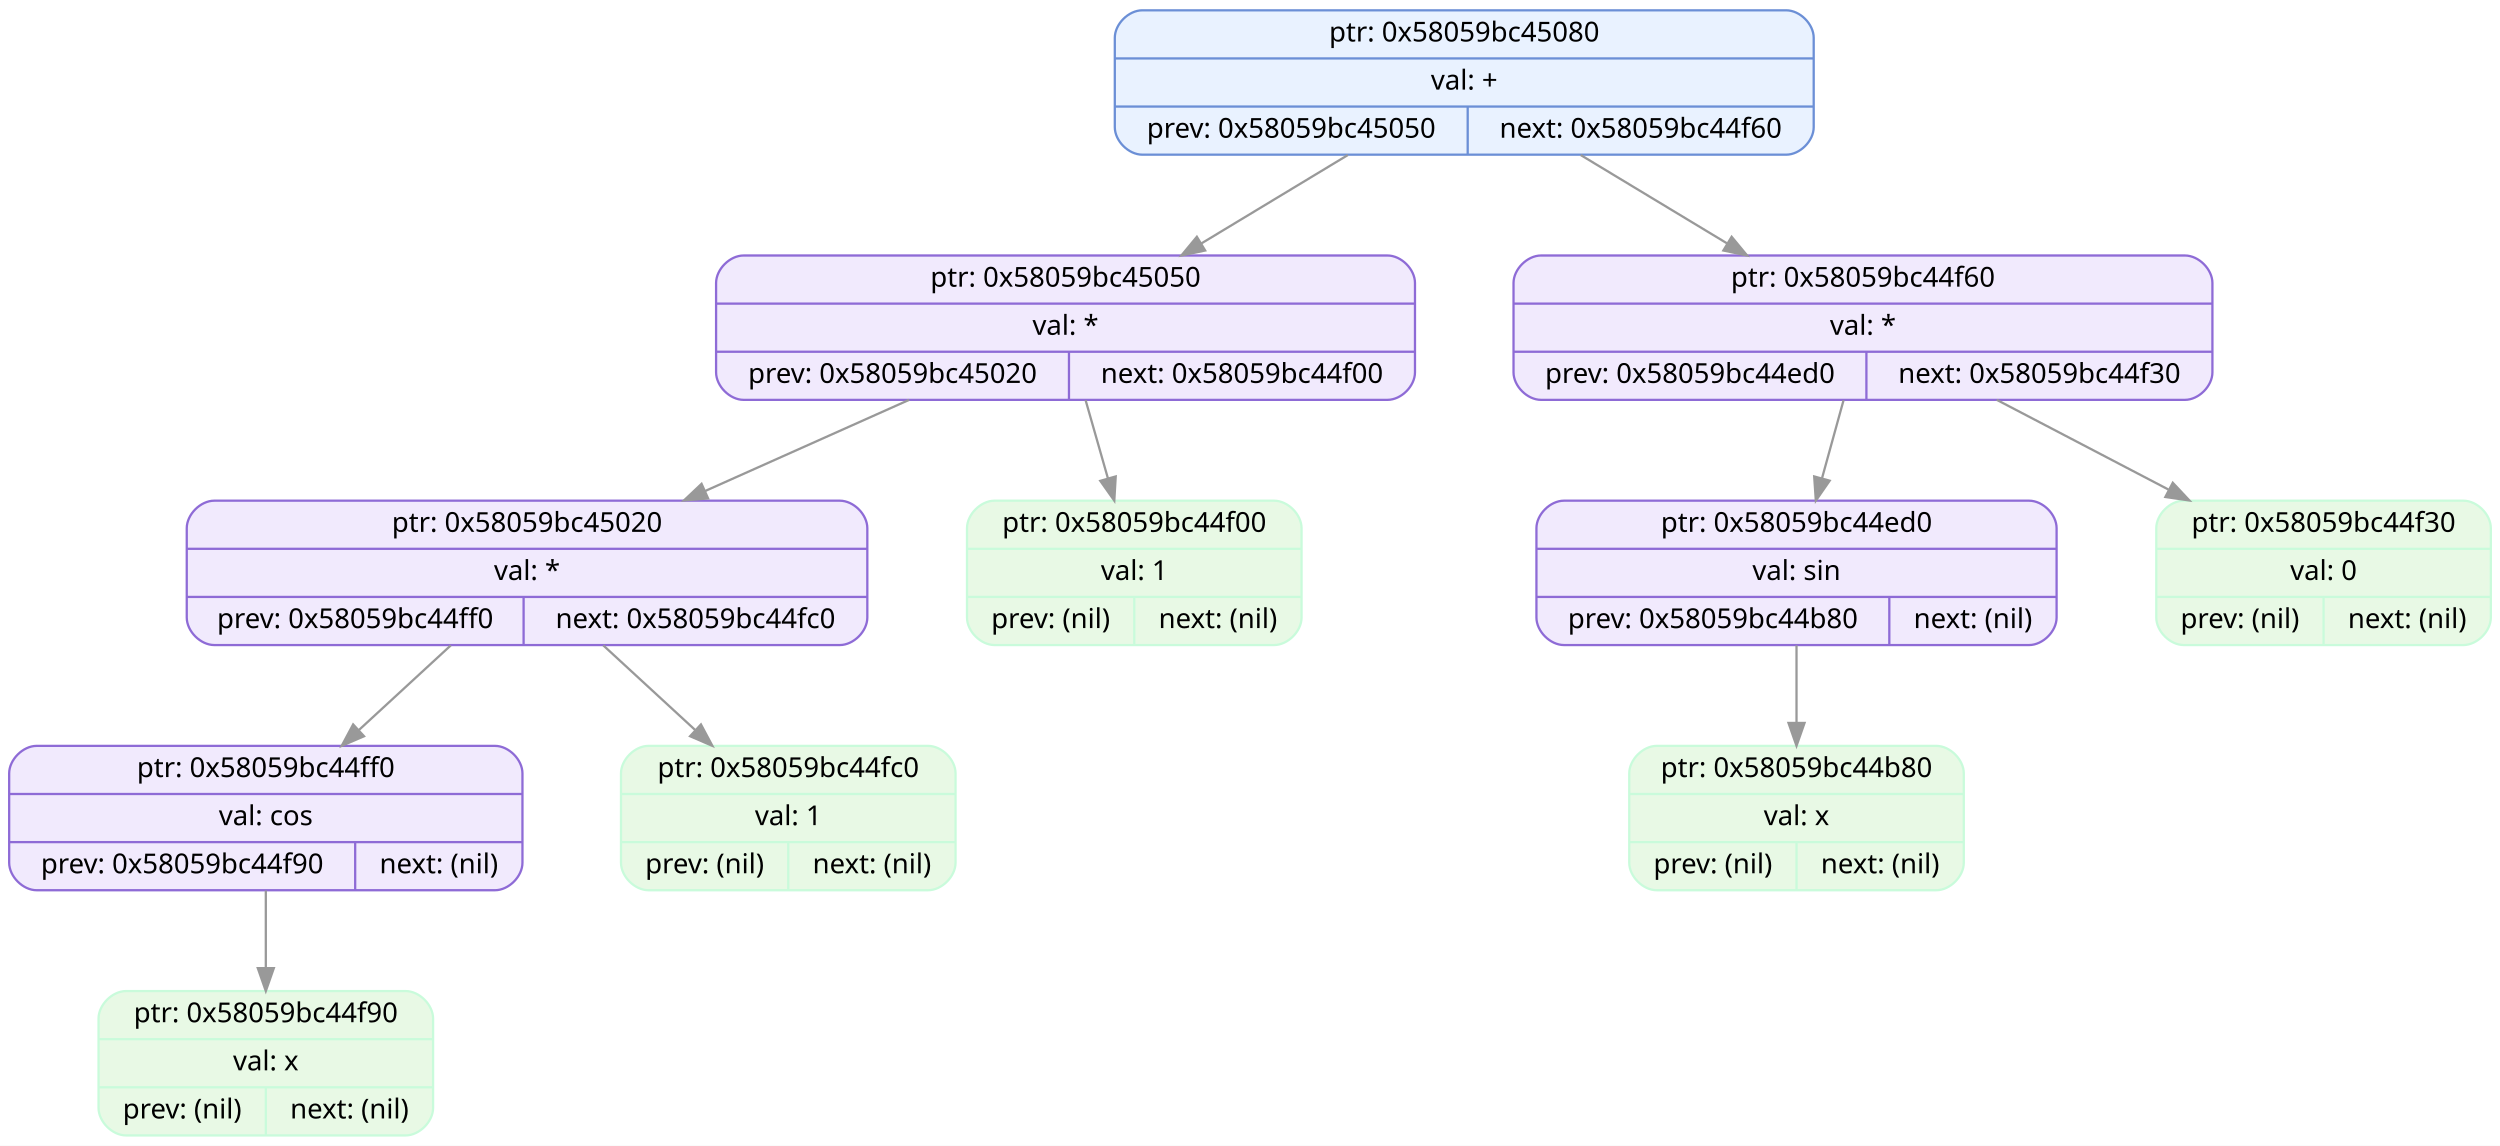
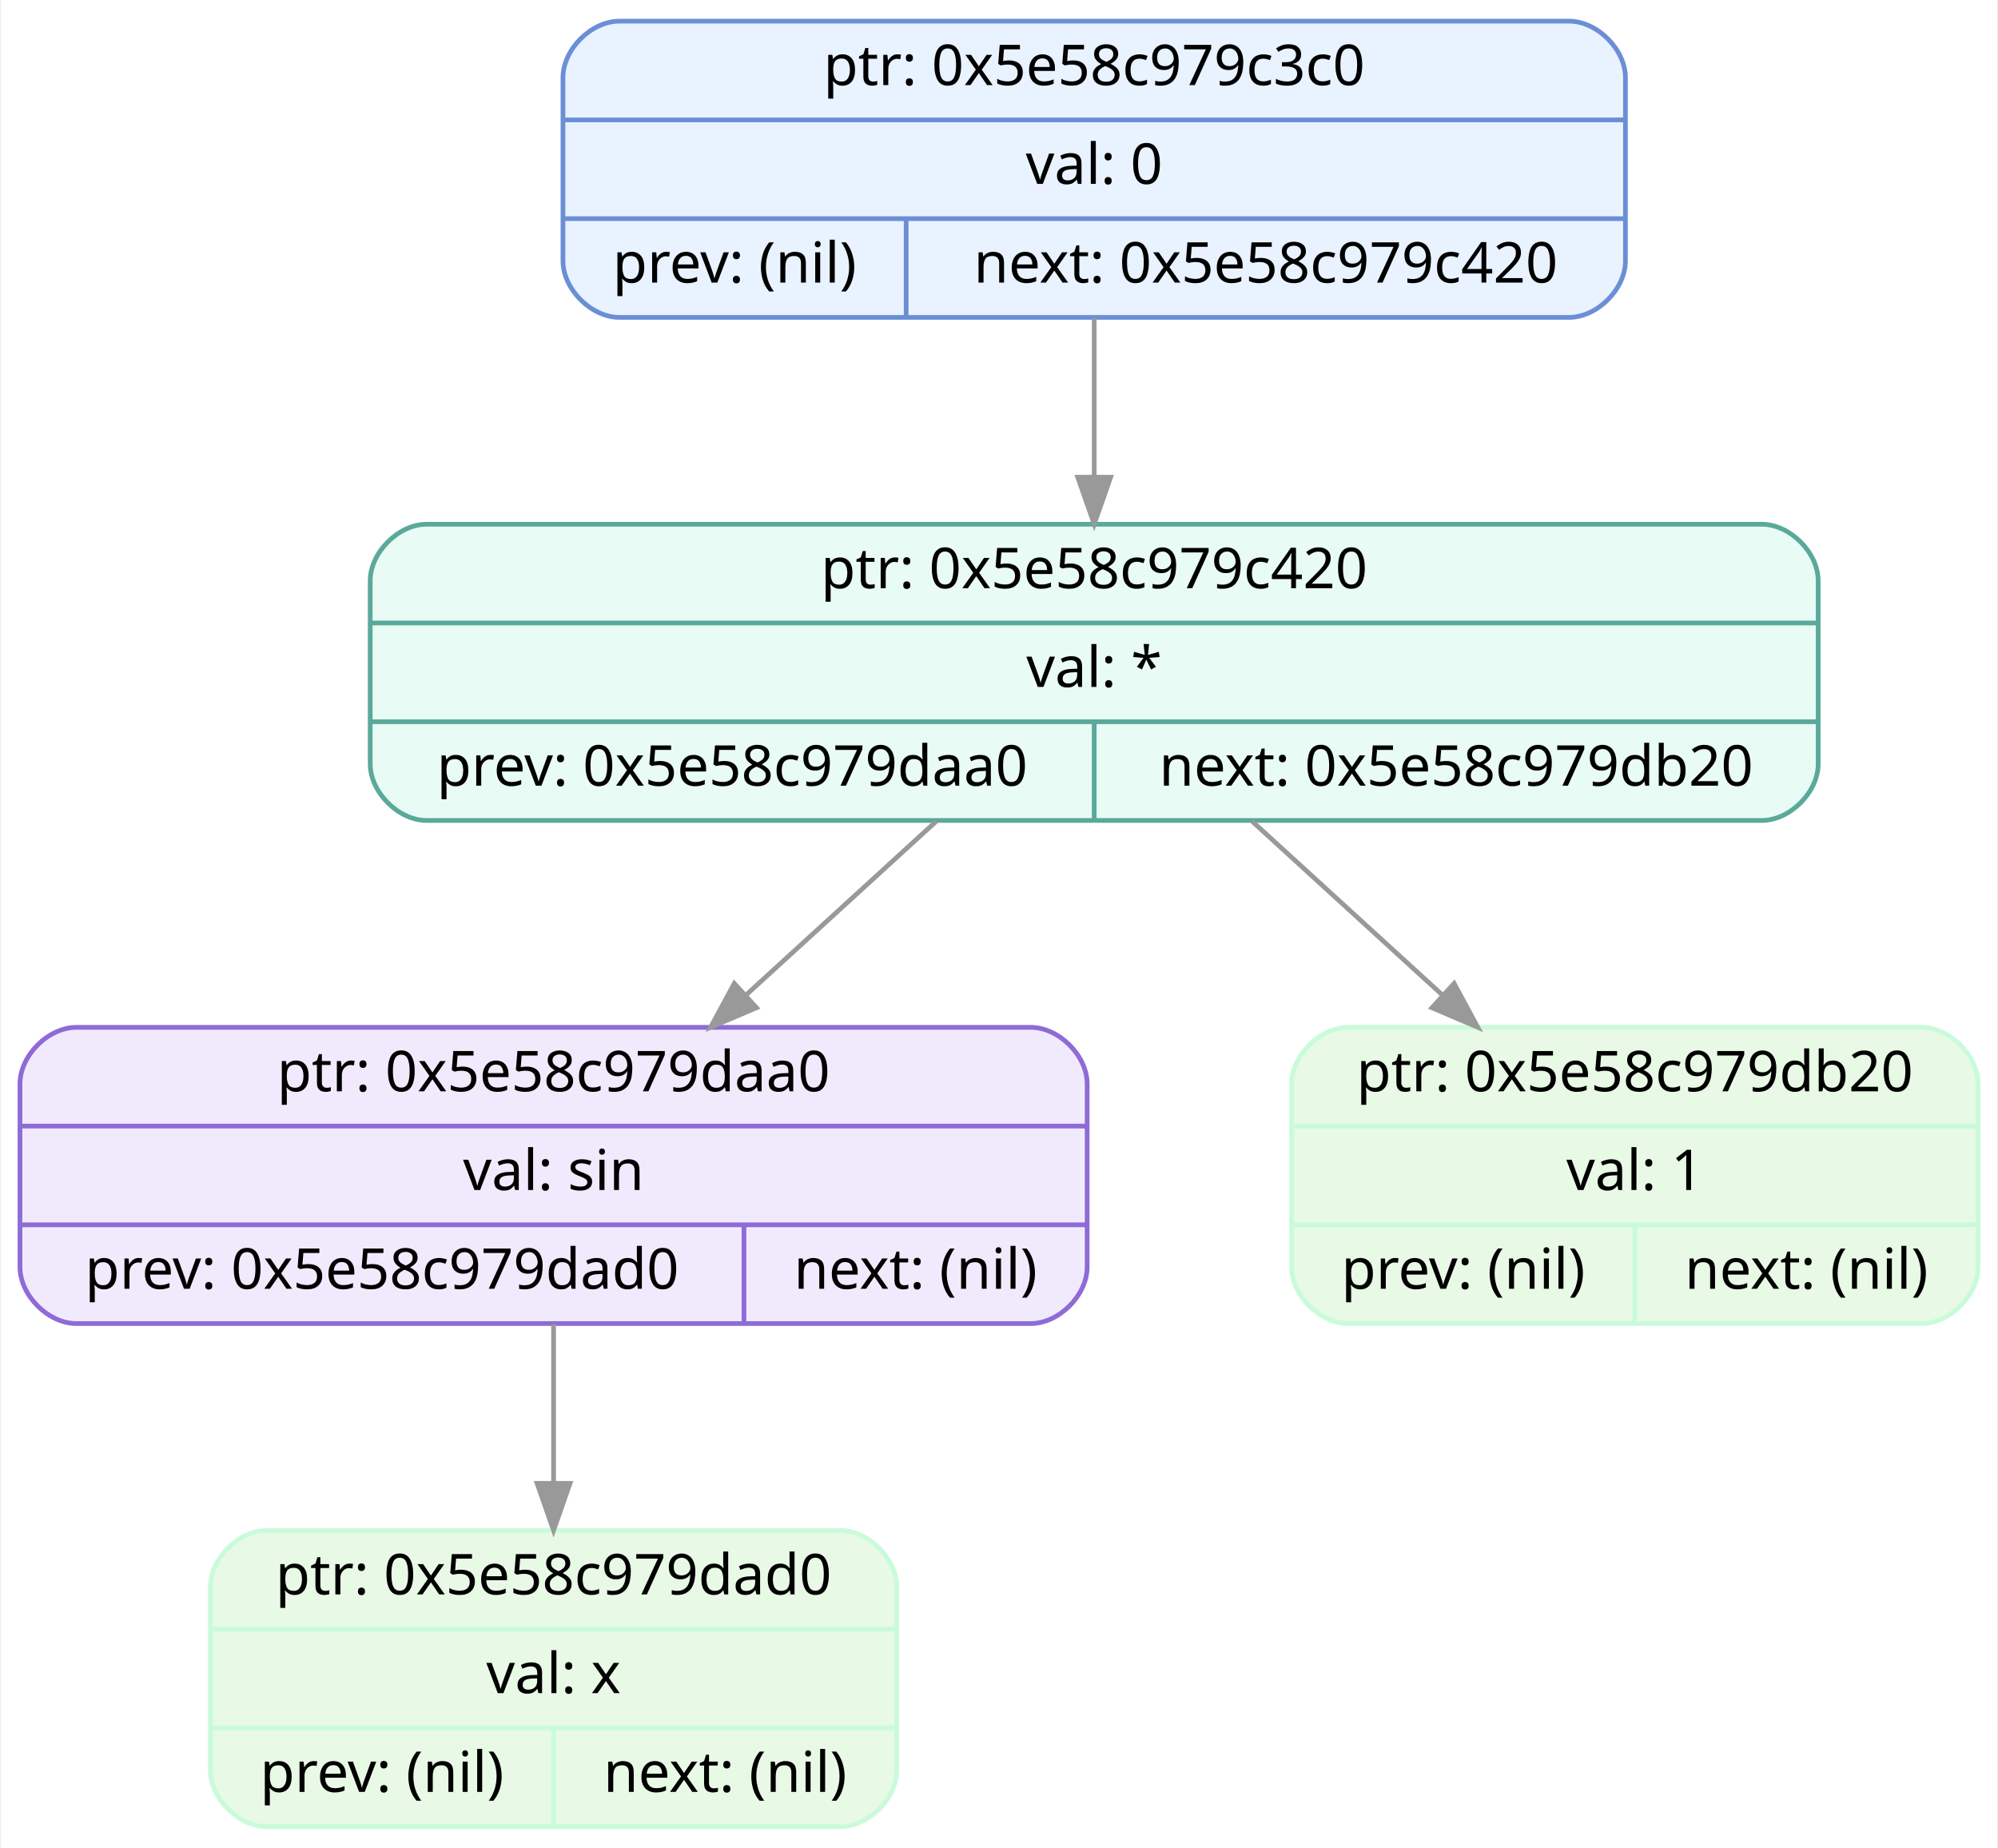
- <svg xmlns="http://www.w3.org/2000/svg" width="1091pt" height="500pt" viewBox="0.00 0.00 1091.00 500.00">
-   <g id="graph0" class="graph" transform="scale(1 1) rotate(0) translate(4 496)">
-     <polygon fill="white" stroke="transparent" points="-4,4 -4,-496 1087,-496 1087,4 -4,4" />
+ <svg xmlns="http://www.w3.org/2000/svg" width="425pt" height="393pt" viewBox="0.00 0.00 424.50 393.00">
+   <g id="graph0" class="graph" transform="scale(1 1) rotate(0) translate(4 389)">
+     <polygon fill="white" stroke="transparent" points="-4,4 -4,-389 420.5,-389 420.5,4 -4,4" />
    <g id="node1" class="node">
-       <path fill="#e9f2ff" stroke="#6b8fd6" d="M494.5,-428.5C494.5,-428.5 775.5,-428.5 775.5,-428.5 781.5,-428.5 787.5,-434.5 787.5,-440.5 787.5,-440.5 787.5,-479.5 787.5,-479.5 787.5,-485.5 781.5,-491.5 775.5,-491.5 775.5,-491.5 494.5,-491.5 494.5,-491.5 488.5,-491.5 482.5,-485.5 482.5,-479.5 482.5,-479.5 482.5,-440.5 482.5,-440.5 482.5,-434.5 488.5,-428.5 494.5,-428.5" />
-       <text text-anchor="middle" x="635" y="-477.9" font-family="Fira Mono" font-size="12.00">ptr: 0x58059bc45080</text>
-       <polyline fill="none" stroke="#6b8fd6" points="482.5,-470.5 787.5,-470.5 " />
-       <text text-anchor="middle" x="635" y="-456.9" font-family="Fira Mono" font-size="12.00">val: +</text>
-       <polyline fill="none" stroke="#6b8fd6" points="482.5,-449.5 787.5,-449.5 " />
-       <text text-anchor="middle" x="559.5" y="-435.9" font-family="Fira Mono" font-size="12.00">prev: 0x58059bc45050</text>
-       <polyline fill="none" stroke="#6b8fd6" points="636.5,-428.5 636.5,-449.5 " />
-       <text text-anchor="middle" x="712" y="-435.9" font-family="Fira Mono" font-size="12.00">next: 0x58059bc44f60</text>
+       <path fill="#e9f2ff" stroke="#6b8fd6" d="M127.5,-321.5C127.5,-321.5 329.5,-321.5 329.5,-321.5 335.5,-321.5 341.5,-327.5 341.5,-333.5 341.5,-333.5 341.5,-372.5 341.5,-372.5 341.5,-378.5 335.5,-384.5 329.5,-384.5 329.5,-384.5 127.5,-384.5 127.5,-384.5 121.5,-384.5 115.5,-378.5 115.5,-372.5 115.5,-372.5 115.5,-333.5 115.5,-333.5 115.5,-327.5 121.5,-321.5 127.5,-321.5" />
+       <text text-anchor="middle" x="228.5" y="-370.9" font-family="Fira Mono" font-size="12.00">ptr: 0x5e58c979c3c0</text>
+       <polyline fill="none" stroke="#6b8fd6" points="115.5,-363.5 341.5,-363.5 " />
+       <text text-anchor="middle" x="228.5" y="-349.9" font-family="Fira Mono" font-size="12.00">val: 0</text>
+       <polyline fill="none" stroke="#6b8fd6" points="115.5,-342.5 341.5,-342.5 " />
+       <text text-anchor="middle" x="152" y="-328.9" font-family="Fira Mono" font-size="12.00">prev: (nil)</text>
+       <polyline fill="none" stroke="#6b8fd6" points="188.5,-321.5 188.5,-342.5 " />
+       <text text-anchor="middle" x="265" y="-328.9" font-family="Fira Mono" font-size="12.00">next: 0x5e58c979c420</text>
    </g>
    <g id="node2" class="node">
-       <path fill="#f1eafd" stroke="#8e6bd6" d="M320.5,-321.5C320.5,-321.5 601.5,-321.5 601.5,-321.5 607.5,-321.5 613.5,-327.5 613.5,-333.5 613.5,-333.5 613.5,-372.5 613.5,-372.5 613.5,-378.5 607.5,-384.5 601.5,-384.5 601.5,-384.5 320.5,-384.5 320.5,-384.5 314.5,-384.5 308.5,-378.5 308.5,-372.5 308.5,-372.5 308.5,-333.5 308.5,-333.5 308.5,-327.5 314.5,-321.5 320.5,-321.5" />
-       <text text-anchor="middle" x="461" y="-370.9" font-family="Fira Mono" font-size="12.00">ptr: 0x58059bc45050</text>
-       <polyline fill="none" stroke="#8e6bd6" points="308.5,-363.5 613.5,-363.5 " />
-       <text text-anchor="middle" x="461" y="-349.9" font-family="Fira Mono" font-size="12.00">val: *</text>
-       <polyline fill="none" stroke="#8e6bd6" points="308.5,-342.5 613.5,-342.5 " />
-       <text text-anchor="middle" x="385.5" y="-328.9" font-family="Fira Mono" font-size="12.00">prev: 0x58059bc45020</text>
-       <polyline fill="none" stroke="#8e6bd6" points="462.5,-321.5 462.5,-342.5 " />
-       <text text-anchor="middle" x="538" y="-328.9" font-family="Fira Mono" font-size="12.00">next: 0x58059bc44f00</text>
+       <path fill="#e9fbf5" stroke="#5aa99b" d="M86.5,-214.5C86.5,-214.5 370.5,-214.5 370.5,-214.5 376.5,-214.5 382.5,-220.5 382.5,-226.5 382.5,-226.5 382.5,-265.5 382.5,-265.5 382.5,-271.5 376.5,-277.5 370.5,-277.5 370.5,-277.5 86.5,-277.5 86.5,-277.5 80.5,-277.5 74.5,-271.5 74.5,-265.5 74.5,-265.5 74.5,-226.5 74.5,-226.5 74.5,-220.5 80.5,-214.5 86.5,-214.5" />
+       <text text-anchor="middle" x="228.5" y="-263.9" font-family="Fira Mono" font-size="12.00">ptr: 0x5e58c979c420</text>
+       <polyline fill="none" stroke="#5aa99b" points="74.5,-256.5 382.5,-256.5 " />
+       <text text-anchor="middle" x="228.5" y="-242.9" font-family="Fira Mono" font-size="12.00">val: *</text>
+       <polyline fill="none" stroke="#5aa99b" points="74.5,-235.5 382.5,-235.5 " />
+       <text text-anchor="middle" x="151.5" y="-221.9" font-family="Fira Mono" font-size="12.00">prev: 0x5e58c979daa0</text>
+       <polyline fill="none" stroke="#5aa99b" points="228.5,-214.5 228.5,-235.5 " />
+       <text text-anchor="middle" x="305.5" y="-221.9" font-family="Fira Mono" font-size="12.00">next: 0x5e58c979db20</text>
    </g>
    <g id="edge1" class="edge">
-       <path fill="none" stroke="#999999" d="M584.2,-428.35C564.19,-416.27 541.07,-402.32 520.3,-389.78" />
-       <polygon fill="#999999" stroke="#999999" points="521.93,-386.68 511.56,-384.51 518.31,-392.67 521.93,-386.68" />
+       <path fill="none" stroke="#999999" d="M228.5,-321.35C228.5,-310.78 228.5,-298.78 228.5,-287.54" />
+       <polygon fill="#999999" stroke="#999999" points="232,-287.51 228.5,-277.51 225,-287.51 232,-287.51" />
    </g>
-     <g id="node8" class="node">
-       <path fill="#f1eafd" stroke="#8e6bd6" d="M668.5,-321.5C668.5,-321.5 949.5,-321.5 949.5,-321.5 955.5,-321.5 961.5,-327.5 961.5,-333.5 961.5,-333.5 961.5,-372.5 961.5,-372.5 961.5,-378.5 955.5,-384.5 949.5,-384.5 949.5,-384.5 668.5,-384.5 668.5,-384.5 662.5,-384.5 656.5,-378.5 656.5,-372.5 656.5,-372.5 656.5,-333.5 656.5,-333.5 656.5,-327.5 662.5,-321.5 668.5,-321.5" />
-       <text text-anchor="middle" x="809" y="-370.9" font-family="Fira Mono" font-size="12.00">ptr: 0x58059bc44f60</text>
-       <polyline fill="none" stroke="#8e6bd6" points="656.5,-363.5 961.5,-363.5 " />
-       <text text-anchor="middle" x="809" y="-349.9" font-family="Fira Mono" font-size="12.00">val: *</text>
-       <polyline fill="none" stroke="#8e6bd6" points="656.5,-342.5 961.5,-342.5 " />
-       <text text-anchor="middle" x="733.5" y="-328.9" font-family="Fira Mono" font-size="12.00">prev: 0x58059bc44ed0</text>
-       <polyline fill="none" stroke="#8e6bd6" points="810.5,-321.5 810.5,-342.5 " />
-       <text text-anchor="middle" x="886" y="-328.9" font-family="Fira Mono" font-size="12.00">next: 0x58059bc44f30</text>
+     <g id="node3" class="node">
+       <path fill="#f1eafd" stroke="#8e6bd6" d="M12,-107.5C12,-107.5 215,-107.5 215,-107.5 221,-107.5 227,-113.5 227,-119.5 227,-119.5 227,-158.5 227,-158.5 227,-164.5 221,-170.5 215,-170.5 215,-170.5 12,-170.5 12,-170.5 6,-170.5 0,-164.5 0,-158.5 0,-158.5 0,-119.5 0,-119.5 0,-113.5 6,-107.5 12,-107.5" />
+       <text text-anchor="middle" x="113.5" y="-156.9" font-family="Fira Mono" font-size="12.00">ptr: 0x5e58c979daa0</text>
+       <polyline fill="none" stroke="#8e6bd6" points="0,-149.5 227,-149.5 " />
+       <text text-anchor="middle" x="113.5" y="-135.9" font-family="Fira Mono" font-size="12.00">val: sin</text>
+       <polyline fill="none" stroke="#8e6bd6" points="0,-128.5 227,-128.5 " />
+       <text text-anchor="middle" x="77" y="-114.9" font-family="Fira Mono" font-size="12.00">prev: 0x5e58c979dad0</text>
+       <polyline fill="none" stroke="#8e6bd6" points="154,-107.5 154,-128.5 " />
+       <text text-anchor="middle" x="190.5" y="-114.9" font-family="Fira Mono" font-size="12.00">next: (nil)</text>
    </g>
    <g id="edge2" class="edge">
-       <path fill="none" stroke="#999999" d="M685.8,-428.35C705.81,-416.27 728.93,-402.32 749.7,-389.78" />
-       <polygon fill="#999999" stroke="#999999" points="751.69,-392.67 758.44,-384.51 748.07,-386.68 751.69,-392.67" />
+       <path fill="none" stroke="#999999" d="M194.93,-214.35C182.29,-202.81 167.78,-189.56 154.54,-177.47" />
+       <polygon fill="#999999" stroke="#999999" points="156.66,-174.67 146.91,-170.51 151.94,-179.84 156.66,-174.67" />
    </g>
-     <g id="node3" class="node">
-       <path fill="#f1eafd" stroke="#8e6bd6" d="M89.5,-214.5C89.5,-214.5 362.5,-214.5 362.5,-214.5 368.5,-214.5 374.5,-220.5 374.5,-226.5 374.5,-226.5 374.5,-265.5 374.5,-265.5 374.5,-271.5 368.5,-277.5 362.5,-277.5 362.5,-277.5 89.5,-277.5 89.5,-277.5 83.5,-277.5 77.5,-271.5 77.5,-265.5 77.5,-265.5 77.5,-226.5 77.5,-226.5 77.5,-220.5 83.5,-214.5 89.5,-214.5" />
-       <text text-anchor="middle" x="226" y="-263.9" font-family="Fira Mono" font-size="12.00">ptr: 0x58059bc45020</text>
-       <polyline fill="none" stroke="#8e6bd6" points="77.5,-256.5 374.5,-256.5 " />
-       <text text-anchor="middle" x="226" y="-242.9" font-family="Fira Mono" font-size="12.00">val: *</text>
-       <polyline fill="none" stroke="#8e6bd6" points="77.5,-235.5 374.5,-235.5 " />
-       <text text-anchor="middle" x="151" y="-221.9" font-family="Fira Mono" font-size="12.00">prev: 0x58059bc44ff0</text>
-       <polyline fill="none" stroke="#8e6bd6" points="224.5,-214.5 224.5,-235.5 " />
-       <text text-anchor="middle" x="299.5" y="-221.9" font-family="Fira Mono" font-size="12.00">next: 0x58059bc44fc0</text>
+     <g id="node5" class="node">
+       <path fill="#e8f9e5" stroke="#c9fbdb" d="M282.5,-107.5C282.5,-107.5 404.5,-107.5 404.5,-107.5 410.5,-107.5 416.5,-113.5 416.5,-119.5 416.5,-119.5 416.5,-158.5 416.5,-158.5 416.5,-164.5 410.5,-170.5 404.5,-170.5 404.5,-170.5 282.5,-170.5 282.5,-170.5 276.5,-170.5 270.5,-164.5 270.5,-158.5 270.5,-158.5 270.5,-119.5 270.5,-119.5 270.5,-113.5 276.5,-107.5 282.5,-107.5" />
+       <text text-anchor="middle" x="343.5" y="-156.9" font-family="Fira Mono" font-size="12.00">ptr: 0x5e58c979db20</text>
+       <polyline fill="none" stroke="#c9fbdb" points="270.5,-149.5 416.5,-149.5 " />
+       <text text-anchor="middle" x="343.5" y="-135.9" font-family="Fira Mono" font-size="12.00">val: 1</text>
+       <polyline fill="none" stroke="#c9fbdb" points="270.5,-128.5 416.5,-128.5 " />
+       <text text-anchor="middle" x="307" y="-114.9" font-family="Fira Mono" font-size="12.00">prev: (nil)</text>
+       <polyline fill="none" stroke="#c9fbdb" points="343.5,-107.5 343.5,-128.5 " />
+       <text text-anchor="middle" x="380" y="-114.9" font-family="Fira Mono" font-size="12.00">next: (nil)</text>
    </g>
    <g id="edge3" class="edge">
-       <path fill="none" stroke="#999999" d="M392.71,-321.49C364.83,-309.03 332.44,-294.56 303.66,-281.7" />
-       <polygon fill="#999999" stroke="#999999" points="305.02,-278.47 294.46,-277.59 302.16,-284.86 305.02,-278.47" />
+       <path fill="none" stroke="#999999" d="M262.07,-214.35C274.71,-202.81 289.22,-189.56 302.46,-177.47" />
+       <polygon fill="#999999" stroke="#999999" points="305.06,-179.84 310.09,-170.51 300.34,-174.67 305.06,-179.84" />
    </g>
-     <g id="node7" class="node">
-       <path fill="#e8f9e5" stroke="#c9fbdb" d="M430,-214.5C430,-214.5 552,-214.5 552,-214.5 558,-214.5 564,-220.5 564,-226.5 564,-226.5 564,-265.5 564,-265.5 564,-271.5 558,-277.5 552,-277.5 552,-277.5 430,-277.5 430,-277.5 424,-277.5 418,-271.5 418,-265.5 418,-265.5 418,-226.5 418,-226.5 418,-220.5 424,-214.5 430,-214.5" />
-       <text text-anchor="middle" x="491" y="-263.9" font-family="Fira Mono" font-size="12.00">ptr: 0x58059bc44f00</text>
-       <polyline fill="none" stroke="#c9fbdb" points="418,-256.5 564,-256.5 " />
-       <text text-anchor="middle" x="491" y="-242.9" font-family="Fira Mono" font-size="12.00">val: 1</text>
-       <polyline fill="none" stroke="#c9fbdb" points="418,-235.5 564,-235.5 " />
-       <text text-anchor="middle" x="454.5" y="-221.9" font-family="Fira Mono" font-size="12.00">prev: (nil)</text>
-       <polyline fill="none" stroke="#c9fbdb" points="491,-214.5 491,-235.5 " />
-       <text text-anchor="middle" x="527.5" y="-221.9" font-family="Fira Mono" font-size="12.00">next: (nil)</text>
+     <g id="node4" class="node">
+       <path fill="#e8f9e5" stroke="#c9fbdb" d="M52.5,-0.5C52.5,-0.5 174.5,-0.5 174.5,-0.5 180.5,-0.5 186.5,-6.5 186.5,-12.5 186.5,-12.5 186.5,-51.5 186.5,-51.5 186.5,-57.5 180.5,-63.5 174.5,-63.5 174.5,-63.5 52.5,-63.5 52.5,-63.5 46.5,-63.5 40.5,-57.5 40.5,-51.5 40.5,-51.5 40.5,-12.5 40.5,-12.5 40.5,-6.5 46.5,-0.5 52.5,-0.5" />
+       <text text-anchor="middle" x="113.5" y="-49.9" font-family="Fira Mono" font-size="12.00">ptr: 0x5e58c979dad0</text>
+       <polyline fill="none" stroke="#c9fbdb" points="40.5,-42.5 186.5,-42.5 " />
+       <text text-anchor="middle" x="113.5" y="-28.9" font-family="Fira Mono" font-size="12.00">val: x</text>
+       <polyline fill="none" stroke="#c9fbdb" points="40.5,-21.5 186.5,-21.5 " />
+       <text text-anchor="middle" x="77" y="-7.9" font-family="Fira Mono" font-size="12.00">prev: (nil)</text>
+       <polyline fill="none" stroke="#c9fbdb" points="113.5,-0.5 113.5,-21.5 " />
+       <text text-anchor="middle" x="150" y="-7.9" font-family="Fira Mono" font-size="12.00">next: (nil)</text>
    </g>
    <g id="edge4" class="edge">
-       <path fill="none" stroke="#999999" d="M469.76,-321.35C472.81,-310.67 476.28,-298.53 479.51,-287.2" />
-       <polygon fill="#999999" stroke="#999999" points="482.9,-288.09 482.28,-277.51 476.17,-286.16 482.9,-288.09" />
-     </g>
-     <g id="node4" class="node">
-       <path fill="#f1eafd" stroke="#8e6bd6" d="M12,-107.5C12,-107.5 212,-107.5 212,-107.5 218,-107.5 224,-113.5 224,-119.5 224,-119.5 224,-158.5 224,-158.5 224,-164.5 218,-170.5 212,-170.5 212,-170.5 12,-170.5 12,-170.5 6,-170.5 0,-164.5 0,-158.5 0,-158.5 0,-119.5 0,-119.5 0,-113.5 6,-107.5 12,-107.5" />
-       <text text-anchor="middle" x="112" y="-156.9" font-family="Fira Mono" font-size="12.00">ptr: 0x58059bc44ff0</text>
-       <polyline fill="none" stroke="#8e6bd6" points="0,-149.5 224,-149.5 " />
-       <text text-anchor="middle" x="112" y="-135.9" font-family="Fira Mono" font-size="12.00">val: cos</text>
-       <polyline fill="none" stroke="#8e6bd6" points="0,-128.5 224,-128.5 " />
-       <text text-anchor="middle" x="75.5" y="-114.9" font-family="Fira Mono" font-size="12.00">prev: 0x58059bc44f90</text>
-       <polyline fill="none" stroke="#8e6bd6" points="151,-107.5 151,-128.5 " />
-       <text text-anchor="middle" x="187.5" y="-114.9" font-family="Fira Mono" font-size="12.00">next: (nil)</text>
-     </g>
-     <g id="edge5" class="edge">
-       <path fill="none" stroke="#999999" d="M192.72,-214.35C180.19,-202.81 165.81,-189.56 152.68,-177.47" />
-       <polygon fill="#999999" stroke="#999999" points="154.85,-174.71 145.12,-170.51 150.11,-179.86 154.85,-174.71" />
-     </g>
-     <g id="node6" class="node">
-       <path fill="#e8f9e5" stroke="#c9fbdb" d="M279,-107.5C279,-107.5 401,-107.5 401,-107.5 407,-107.5 413,-113.5 413,-119.5 413,-119.5 413,-158.5 413,-158.5 413,-164.5 407,-170.5 401,-170.5 401,-170.5 279,-170.5 279,-170.5 273,-170.5 267,-164.5 267,-158.5 267,-158.5 267,-119.5 267,-119.5 267,-113.5 273,-107.5 279,-107.5" />
-       <text text-anchor="middle" x="340" y="-156.9" font-family="Fira Mono" font-size="12.00">ptr: 0x58059bc44fc0</text>
-       <polyline fill="none" stroke="#c9fbdb" points="267,-149.5 413,-149.5 " />
-       <text text-anchor="middle" x="340" y="-135.9" font-family="Fira Mono" font-size="12.00">val: 1</text>
-       <polyline fill="none" stroke="#c9fbdb" points="267,-128.5 413,-128.5 " />
-       <text text-anchor="middle" x="303.5" y="-114.9" font-family="Fira Mono" font-size="12.00">prev: (nil)</text>
-       <polyline fill="none" stroke="#c9fbdb" points="340,-107.5 340,-128.5 " />
-       <text text-anchor="middle" x="376.5" y="-114.9" font-family="Fira Mono" font-size="12.00">next: (nil)</text>
-     </g>
-     <g id="edge6" class="edge">
-       <path fill="none" stroke="#999999" d="M259.28,-214.35C271.81,-202.81 286.19,-189.56 299.32,-177.47" />
-       <polygon fill="#999999" stroke="#999999" points="301.89,-179.86 306.88,-170.51 297.15,-174.71 301.89,-179.86" />
-     </g>
-     <g id="node5" class="node">
-       <path fill="#e8f9e5" stroke="#c9fbdb" d="M51,-0.5C51,-0.5 173,-0.5 173,-0.5 179,-0.5 185,-6.5 185,-12.5 185,-12.5 185,-51.5 185,-51.5 185,-57.5 179,-63.5 173,-63.5 173,-63.5 51,-63.5 51,-63.5 45,-63.5 39,-57.5 39,-51.5 39,-51.5 39,-12.5 39,-12.5 39,-6.5 45,-0.5 51,-0.5" />
-       <text text-anchor="middle" x="112" y="-49.9" font-family="Fira Mono" font-size="12.00">ptr: 0x58059bc44f90</text>
-       <polyline fill="none" stroke="#c9fbdb" points="39,-42.5 185,-42.5 " />
-       <text text-anchor="middle" x="112" y="-28.9" font-family="Fira Mono" font-size="12.00">val: x</text>
-       <polyline fill="none" stroke="#c9fbdb" points="39,-21.5 185,-21.5 " />
-       <text text-anchor="middle" x="75.5" y="-7.9" font-family="Fira Mono" font-size="12.00">prev: (nil)</text>
-       <polyline fill="none" stroke="#c9fbdb" points="112,-0.5 112,-21.5 " />
-       <text text-anchor="middle" x="148.5" y="-7.9" font-family="Fira Mono" font-size="12.00">next: (nil)</text>
-     </g>
-     <g id="edge7" class="edge">
-       <path fill="none" stroke="#999999" d="M112,-107.35C112,-96.78 112,-84.78 112,-73.54" />
-       <polygon fill="#999999" stroke="#999999" points="115.5,-73.51 112,-63.51 108.5,-73.51 115.5,-73.51" />
-     </g>
-     <g id="node9" class="node">
-       <path fill="#f1eafd" stroke="#8e6bd6" d="M678.5,-214.5C678.5,-214.5 881.5,-214.5 881.5,-214.5 887.5,-214.5 893.5,-220.5 893.5,-226.5 893.5,-226.5 893.5,-265.5 893.5,-265.5 893.5,-271.5 887.5,-277.5 881.5,-277.5 881.5,-277.5 678.5,-277.5 678.5,-277.5 672.5,-277.5 666.5,-271.5 666.5,-265.5 666.5,-265.5 666.5,-226.5 666.5,-226.5 666.5,-220.5 672.5,-214.5 678.5,-214.5" />
-       <text text-anchor="middle" x="780" y="-263.9" font-family="Fira Mono" font-size="12.00">ptr: 0x58059bc44ed0</text>
-       <polyline fill="none" stroke="#8e6bd6" points="666.5,-256.5 893.5,-256.5 " />
-       <text text-anchor="middle" x="780" y="-242.9" font-family="Fira Mono" font-size="12.00">val: sin</text>
-       <polyline fill="none" stroke="#8e6bd6" points="666.5,-235.5 893.5,-235.5 " />
-       <text text-anchor="middle" x="743.5" y="-221.9" font-family="Fira Mono" font-size="12.00">prev: 0x58059bc44b80</text>
-       <polyline fill="none" stroke="#8e6bd6" points="820.5,-214.5 820.5,-235.5 " />
-       <text text-anchor="middle" x="857" y="-221.9" font-family="Fira Mono" font-size="12.00">next: (nil)</text>
-     </g>
-     <g id="edge8" class="edge">
-       <path fill="none" stroke="#999999" d="M800.53,-321.35C797.59,-310.67 794.23,-298.53 791.1,-287.2" />
-       <polygon fill="#999999" stroke="#999999" points="794.46,-286.22 788.43,-277.51 787.71,-288.08 794.46,-286.22" />
-     </g>
-     <g id="node11" class="node">
-       <path fill="#e8f9e5" stroke="#c9fbdb" d="M949,-214.5C949,-214.5 1071,-214.5 1071,-214.5 1077,-214.5 1083,-220.5 1083,-226.5 1083,-226.5 1083,-265.5 1083,-265.5 1083,-271.5 1077,-277.5 1071,-277.5 1071,-277.5 949,-277.5 949,-277.5 943,-277.5 937,-271.5 937,-265.5 937,-265.5 937,-226.5 937,-226.5 937,-220.5 943,-214.5 949,-214.5" />
-       <text text-anchor="middle" x="1010" y="-263.9" font-family="Fira Mono" font-size="12.00">ptr: 0x58059bc44f30</text>
-       <polyline fill="none" stroke="#c9fbdb" points="937,-256.5 1083,-256.5 " />
-       <text text-anchor="middle" x="1010" y="-242.9" font-family="Fira Mono" font-size="12.00">val: 0</text>
-       <polyline fill="none" stroke="#c9fbdb" points="937,-235.5 1083,-235.5 " />
-       <text text-anchor="middle" x="973.5" y="-221.9" font-family="Fira Mono" font-size="12.00">prev: (nil)</text>
-       <polyline fill="none" stroke="#c9fbdb" points="1010,-214.5 1010,-235.5 " />
-       <text text-anchor="middle" x="1046.5" y="-221.9" font-family="Fira Mono" font-size="12.00">next: (nil)</text>
-     </g>
-     <g id="edge9" class="edge">
-       <path fill="none" stroke="#999999" d="M867.41,-321.49C890.84,-309.25 918,-295.06 942.29,-282.37" />
-       <polygon fill="#999999" stroke="#999999" points="944.2,-285.32 951.45,-277.59 940.96,-279.12 944.2,-285.32" />
-     </g>
-     <g id="node10" class="node">
-       <path fill="#e8f9e5" stroke="#c9fbdb" d="M719,-107.5C719,-107.5 841,-107.5 841,-107.5 847,-107.5 853,-113.5 853,-119.5 853,-119.5 853,-158.5 853,-158.5 853,-164.5 847,-170.5 841,-170.5 841,-170.5 719,-170.5 719,-170.5 713,-170.5 707,-164.5 707,-158.5 707,-158.5 707,-119.5 707,-119.5 707,-113.5 713,-107.5 719,-107.5" />
-       <text text-anchor="middle" x="780" y="-156.9" font-family="Fira Mono" font-size="12.00">ptr: 0x58059bc44b80</text>
-       <polyline fill="none" stroke="#c9fbdb" points="707,-149.5 853,-149.5 " />
-       <text text-anchor="middle" x="780" y="-135.9" font-family="Fira Mono" font-size="12.00">val: x</text>
-       <polyline fill="none" stroke="#c9fbdb" points="707,-128.5 853,-128.5 " />
-       <text text-anchor="middle" x="743.5" y="-114.9" font-family="Fira Mono" font-size="12.00">prev: (nil)</text>
-       <polyline fill="none" stroke="#c9fbdb" points="780,-107.5 780,-128.5 " />
-       <text text-anchor="middle" x="816.5" y="-114.9" font-family="Fira Mono" font-size="12.00">next: (nil)</text>
-     </g>
-     <g id="edge10" class="edge">
-       <path fill="none" stroke="#999999" d="M780,-214.35C780,-203.78 780,-191.78 780,-180.54" />
-       <polygon fill="#999999" stroke="#999999" points="783.5,-180.51 780,-170.51 776.5,-180.51 783.5,-180.51" />
+       <path fill="none" stroke="#999999" d="M113.5,-107.35C113.5,-96.78 113.5,-84.78 113.5,-73.54" />
+       <polygon fill="#999999" stroke="#999999" points="117,-73.51 113.5,-63.51 110,-73.51 117,-73.51" />
    </g>
  </g>
</svg>
